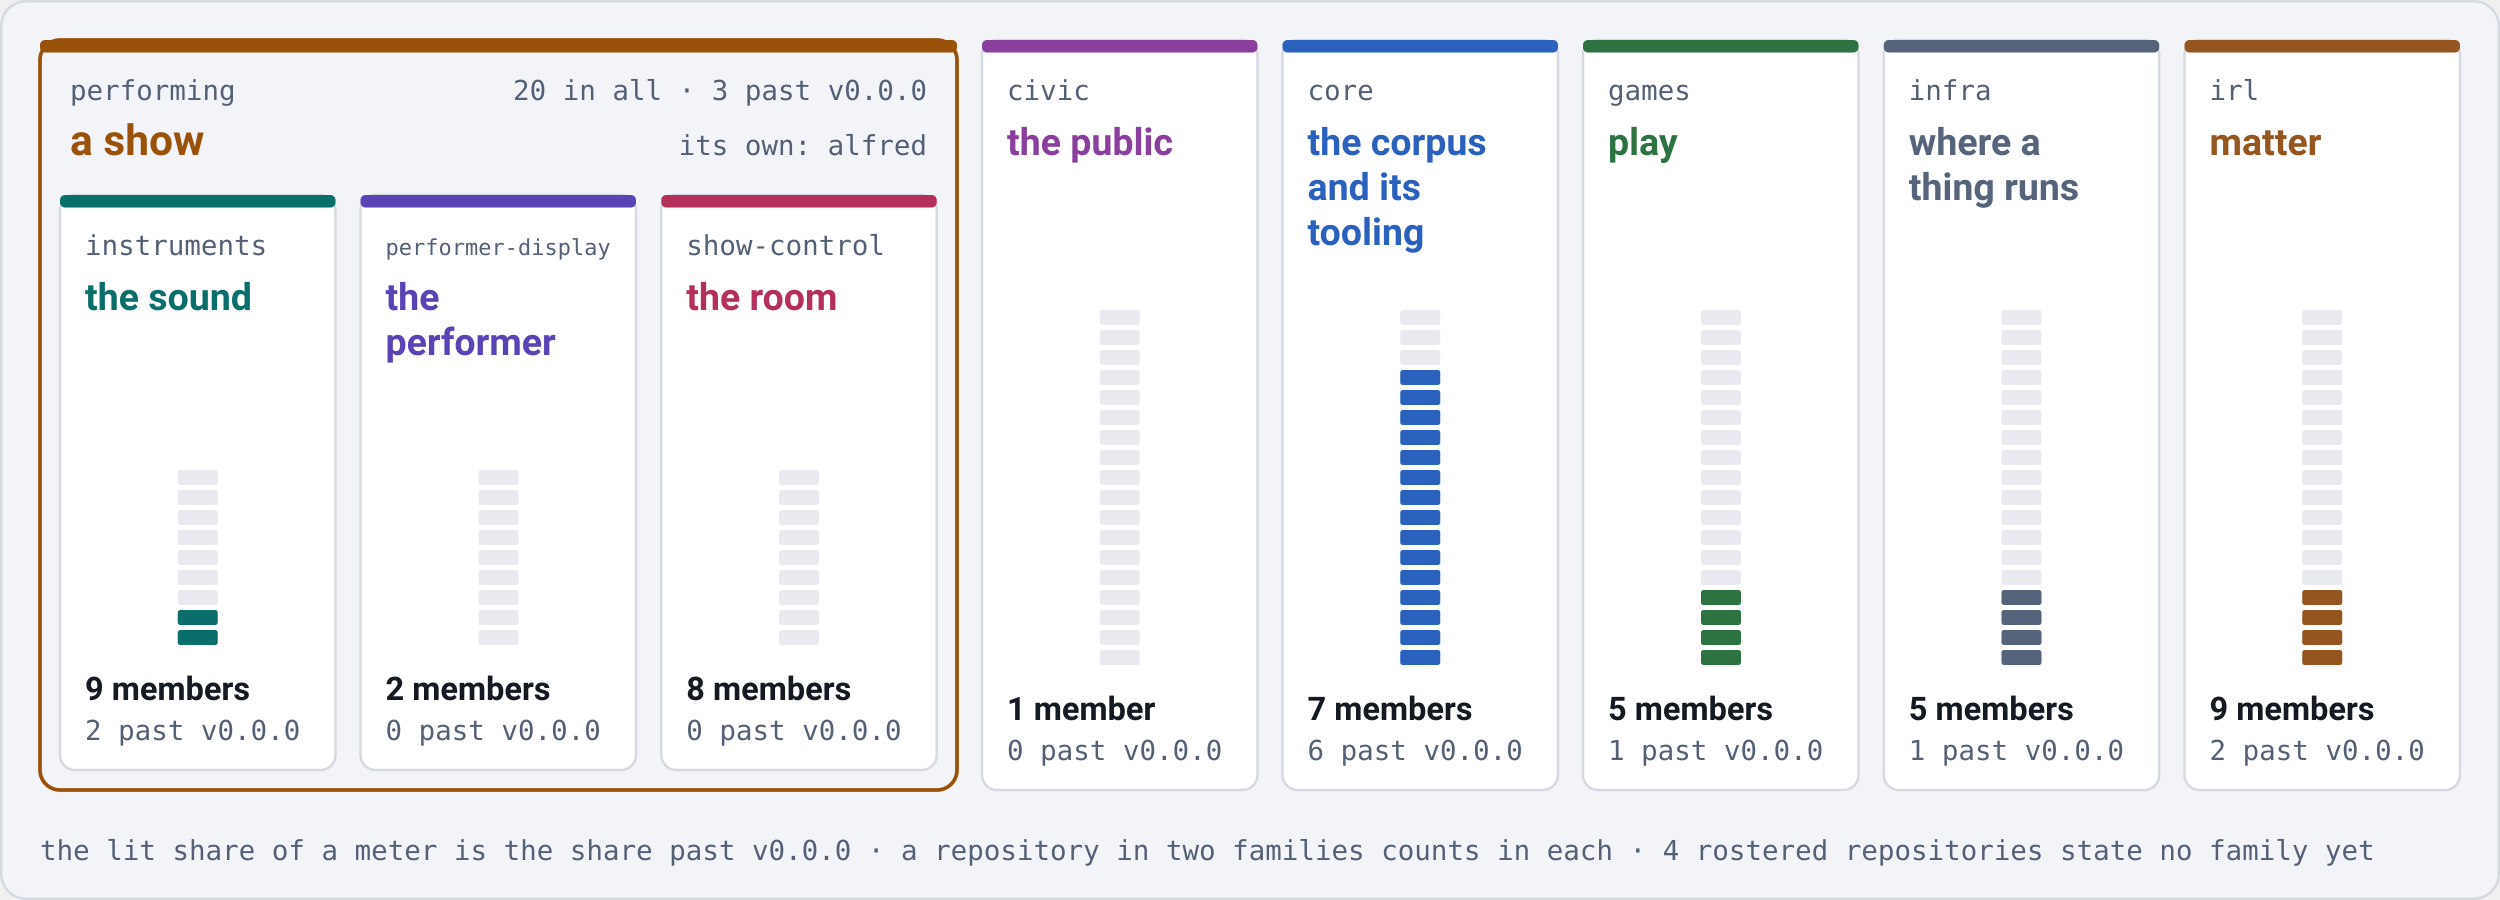
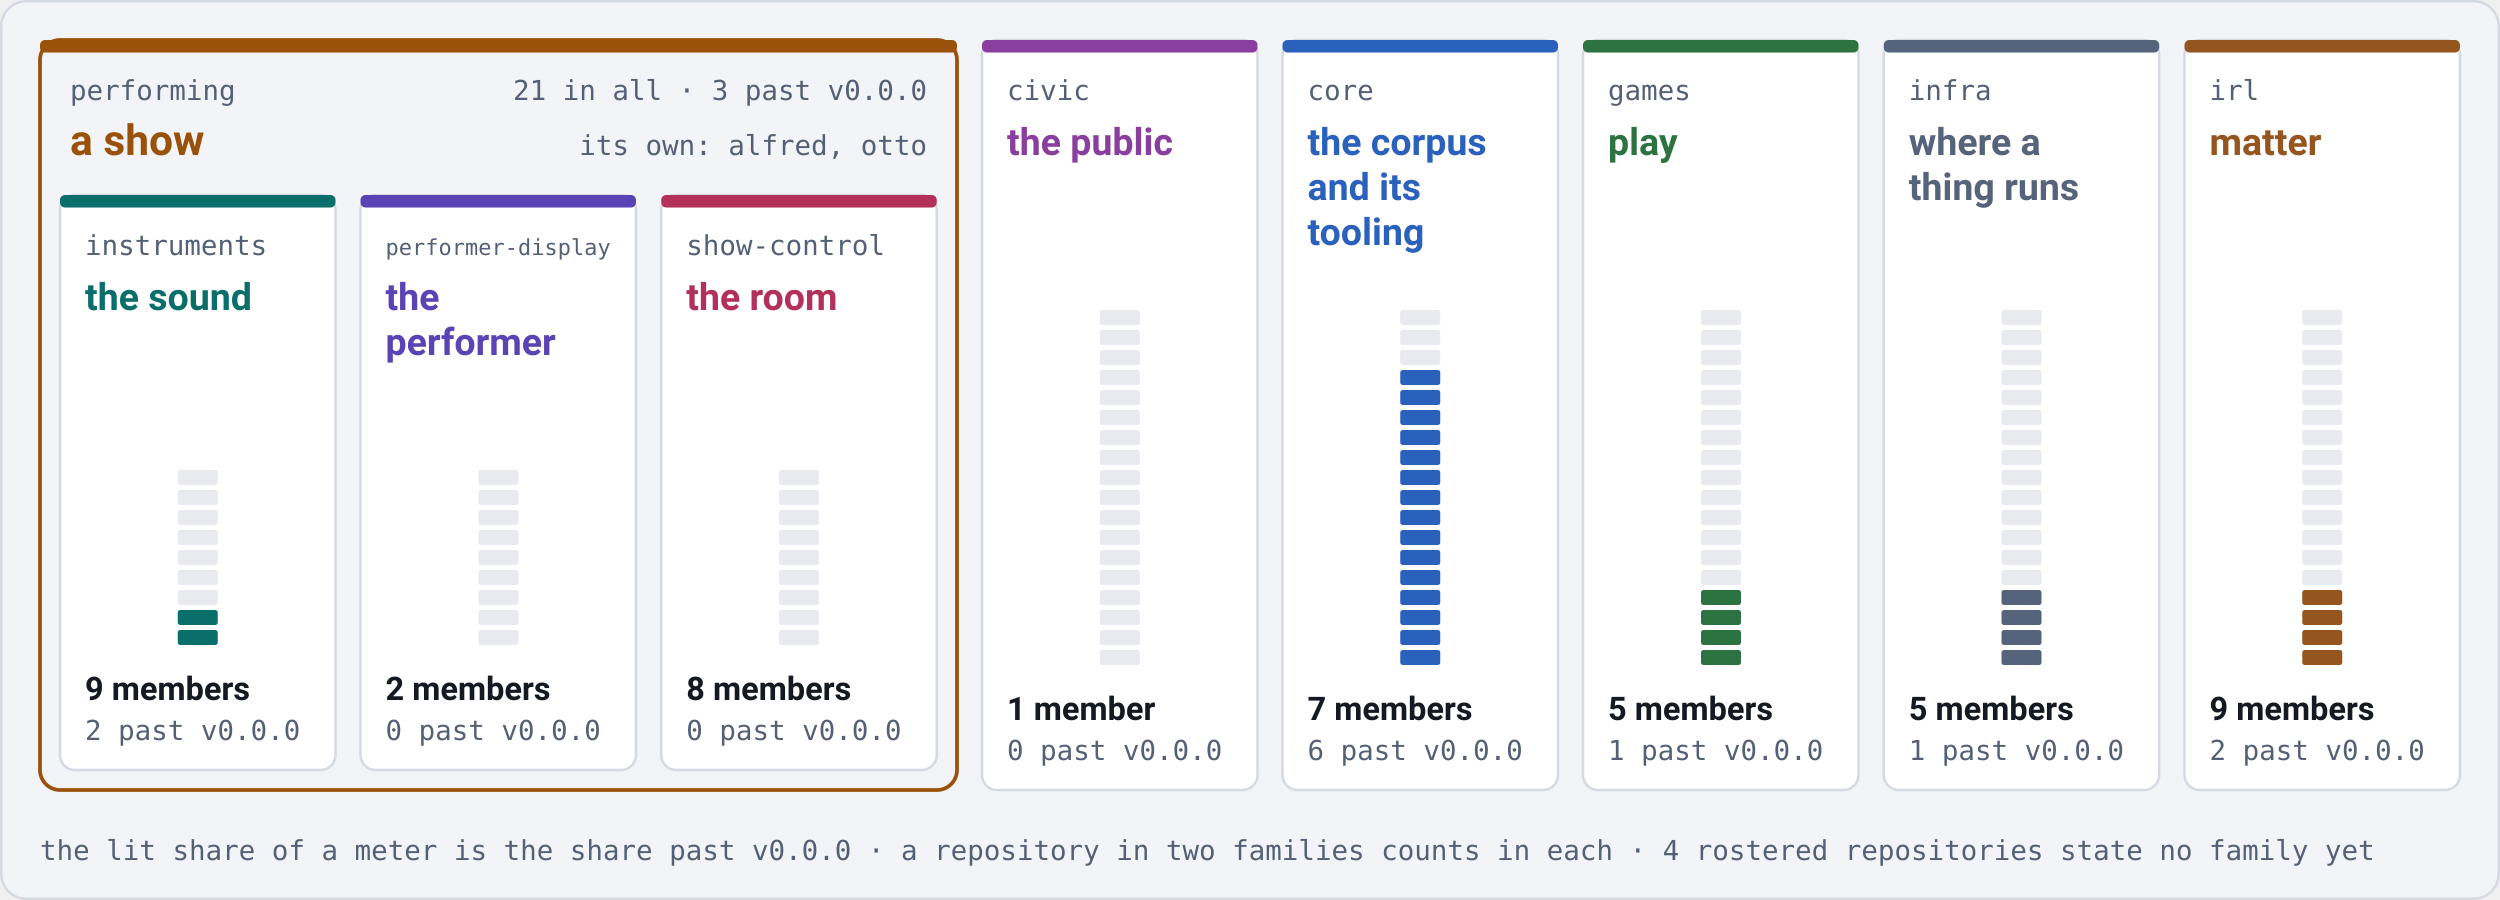
<svg xmlns="http://www.w3.org/2000/svg" width="1000" height="360" viewBox="0 0 1000 360" role="img" aria-label="the QM families, each a column with a meter for the share past v0.0.0">
  <style>text{font-family:'IBM Plex Sans',system-ui,-apple-system,'Segoe UI',Roboto,sans-serif}.mono{font-family:'IBM Plex Mono',ui-monospace,'Cascadia Mono',Consolas,monospace}text{fill:#141922}.muted{fill:#536075}.panel{fill:#f3f4f7;stroke:#d5d9e2}.card{fill:#ffffff;stroke:#d5d9e2}.track{fill:#e8eaf0}.c-civic{fill:#8a3f9e}.s-civic{stroke:#8a3f9e}.c-core{fill:#2a61bd}.s-core{stroke:#2a61bd}.c-games{fill:#2d7241}.s-games{stroke:#2d7241}.c-infra{fill:#55647a}.s-infra{stroke:#55647a}.c-instruments{fill:#0a6f6b}.s-instruments{stroke:#0a6f6b}.c-irl{fill:#94551f}.s-irl{stroke:#94551f}.c-performer-display{fill:#5a43b5}.s-performer-display{stroke:#5a43b5}.c-performing{fill:#9a520b}.s-performing{stroke:#9a520b}.c-show-control{fill:#b3305a}.s-show-control{stroke:#b3305a}@media (prefers-color-scheme: dark){text{fill:#e7eaf1}.muted{fill:#9ba5b7}.panel{fill:#0d1118;stroke:#283143}.card{fill:#151b25;stroke:#283143}.track{fill:#1c2331}.c-civic{fill:#cf8ce0}.s-civic{stroke:#cf8ce0}.c-core{fill:#74a8f6}.s-core{stroke:#74a8f6}.c-games{fill:#73c886}.s-games{stroke:#73c886}.c-infra{fill:#98a7bc}.s-infra{stroke:#98a7bc}.c-instruments{fill:#43c6bf}.s-instruments{stroke:#43c6bf}.c-irl{fill:#dd9b63}.s-irl{stroke:#dd9b63}.c-performer-display{fill:#a693f3}.s-performer-display{stroke:#a693f3}.c-performing{fill:#f2aa4c}.s-performing{stroke:#f2aa4c}.c-show-control{fill:#f0708f}.s-show-control{stroke:#f0708f}}</style>
  <rect class="panel" x="0.5" y="0.5" width="999" height="359" rx="10" />
  <rect class="s-performing" x="16.0" y="16" width="366.8" height="300" rx="8" fill="none" stroke-width="1.5" />
  <rect class="c-performing" x="16.0" y="16" width="366.8" height="5" rx="2" />
  <text class="mono muted" x="28.0" y="40" font-size="11">performing</text>
  <text class="c-performing" x="28.0" y="62" font-size="17" font-weight="700">a show</text>
-   <text class="mono muted" x="370.8" y="40" font-size="11" text-anchor="end">20 in all · 3 past v0.0.0</text>
-   <text class="mono muted" x="370.8" y="62" font-size="11" text-anchor="end">its own: alfred</text>
+   <text class="mono muted" x="370.8" y="40" font-size="11" text-anchor="end">21 in all · 3 past v0.0.0</text>
+   <text class="mono muted" x="370.8" y="62" font-size="11" text-anchor="end">its own: alfred, otto</text>
  <rect class="card" x="24.0" y="78" width="110.2" height="230" rx="6" />
  <rect class="c-instruments" x="24.0" y="78" width="110.2" height="5" rx="2" />
  <text class="mono muted" x="34.0" y="102" font-size="11.0">instruments</text>
  <text class="c-instruments" x="34.0" y="124" font-size="15" font-weight="700">the sound</text>
  <rect class="c-instruments" x="71.1" y="252" width="16" height="6" rx="1" />
  <rect class="c-instruments" x="71.1" y="244" width="16" height="6" rx="1" />
  <rect class="track" x="71.1" y="236" width="16" height="6" rx="1" />
  <rect class="track" x="71.1" y="228" width="16" height="6" rx="1" />
  <rect class="track" x="71.1" y="220" width="16" height="6" rx="1" />
  <rect class="track" x="71.1" y="212" width="16" height="6" rx="1" />
  <rect class="track" x="71.1" y="204" width="16" height="6" rx="1" />
  <rect class="track" x="71.1" y="196" width="16" height="6" rx="1" />
  <rect class="track" x="71.1" y="188" width="16" height="6" rx="1" />
  <text x="34.0" y="280" font-size="13" font-weight="700">9 members</text>
  <text class="mono muted" x="34.0" y="296" font-size="11">2 past v0.0.0</text>
  <rect class="card" x="144.2" y="78" width="110.2" height="230" rx="6" />
  <rect class="c-performer-display" x="144.2" y="78" width="110.2" height="5" rx="2" />
  <text class="mono muted" x="154.2" y="102" font-size="8.8">performer-display</text>
  <text class="c-performer-display" x="154.2" y="124" font-size="15" font-weight="700">the</text>
  <text class="c-performer-display" x="154.2" y="142" font-size="15" font-weight="700">performer</text>
  <rect class="track" x="191.4" y="252" width="16" height="6" rx="1" />
  <rect class="track" x="191.4" y="244" width="16" height="6" rx="1" />
  <rect class="track" x="191.4" y="236" width="16" height="6" rx="1" />
  <rect class="track" x="191.4" y="228" width="16" height="6" rx="1" />
  <rect class="track" x="191.4" y="220" width="16" height="6" rx="1" />
  <rect class="track" x="191.4" y="212" width="16" height="6" rx="1" />
  <rect class="track" x="191.4" y="204" width="16" height="6" rx="1" />
  <rect class="track" x="191.4" y="196" width="16" height="6" rx="1" />
  <rect class="track" x="191.4" y="188" width="16" height="6" rx="1" />
  <text x="154.2" y="280" font-size="13" font-weight="700">2 members</text>
  <text class="mono muted" x="154.2" y="296" font-size="11">0 past v0.0.0</text>
  <rect class="card" x="264.5" y="78" width="110.2" height="230" rx="6" />
  <rect class="c-show-control" x="264.5" y="78" width="110.2" height="5" rx="2" />
  <text class="mono muted" x="274.5" y="102" font-size="11.0">show-control</text>
  <text class="c-show-control" x="274.5" y="124" font-size="15" font-weight="700">the room</text>
  <rect class="track" x="311.6" y="252" width="16" height="6" rx="1" />
  <rect class="track" x="311.6" y="244" width="16" height="6" rx="1" />
  <rect class="track" x="311.6" y="236" width="16" height="6" rx="1" />
  <rect class="track" x="311.6" y="228" width="16" height="6" rx="1" />
  <rect class="track" x="311.6" y="220" width="16" height="6" rx="1" />
  <rect class="track" x="311.6" y="212" width="16" height="6" rx="1" />
  <rect class="track" x="311.6" y="204" width="16" height="6" rx="1" />
  <rect class="track" x="311.6" y="196" width="16" height="6" rx="1" />
  <rect class="track" x="311.6" y="188" width="16" height="6" rx="1" />
  <text x="274.5" y="280" font-size="13" font-weight="700">8 members</text>
  <text class="mono muted" x="274.5" y="296" font-size="11">0 past v0.0.0</text>
  <rect class="card" x="392.8" y="16" width="110.2" height="300" rx="6" />
  <rect class="c-civic" x="392.8" y="16" width="110.2" height="5" rx="2" />
  <text class="mono muted" x="402.8" y="40" font-size="11.0">civic</text>
  <text class="c-civic" x="402.8" y="62" font-size="15" font-weight="700">the public</text>
  <rect class="track" x="439.9" y="260" width="16" height="6" rx="1" />
  <rect class="track" x="439.9" y="252" width="16" height="6" rx="1" />
  <rect class="track" x="439.9" y="244" width="16" height="6" rx="1" />
  <rect class="track" x="439.9" y="236" width="16" height="6" rx="1" />
  <rect class="track" x="439.9" y="228" width="16" height="6" rx="1" />
  <rect class="track" x="439.9" y="220" width="16" height="6" rx="1" />
  <rect class="track" x="439.9" y="212" width="16" height="6" rx="1" />
  <rect class="track" x="439.9" y="204" width="16" height="6" rx="1" />
  <rect class="track" x="439.9" y="196" width="16" height="6" rx="1" />
  <rect class="track" x="439.9" y="188" width="16" height="6" rx="1" />
  <rect class="track" x="439.9" y="180" width="16" height="6" rx="1" />
  <rect class="track" x="439.9" y="172" width="16" height="6" rx="1" />
  <rect class="track" x="439.9" y="164" width="16" height="6" rx="1" />
  <rect class="track" x="439.9" y="156" width="16" height="6" rx="1" />
  <rect class="track" x="439.9" y="148" width="16" height="6" rx="1" />
  <rect class="track" x="439.9" y="140" width="16" height="6" rx="1" />
  <rect class="track" x="439.9" y="132" width="16" height="6" rx="1" />
  <rect class="track" x="439.9" y="124" width="16" height="6" rx="1" />
  <text x="402.8" y="288" font-size="13" font-weight="700">1 member</text>
  <text class="mono muted" x="402.8" y="304" font-size="11">0 past v0.0.0</text>
  <rect class="card" x="513.0" y="16" width="110.2" height="300" rx="6" />
  <rect class="c-core" x="513.0" y="16" width="110.2" height="5" rx="2" />
  <text class="mono muted" x="523.0" y="40" font-size="11.0">core</text>
  <text class="c-core" x="523.0" y="62" font-size="15" font-weight="700">the corpus</text>
  <text class="c-core" x="523.0" y="80" font-size="15" font-weight="700">and its</text>
  <text class="c-core" x="523.0" y="98" font-size="15" font-weight="700">tooling</text>
  <rect class="c-core" x="560.1" y="260" width="16" height="6" rx="1" />
  <rect class="c-core" x="560.1" y="252" width="16" height="6" rx="1" />
  <rect class="c-core" x="560.1" y="244" width="16" height="6" rx="1" />
  <rect class="c-core" x="560.1" y="236" width="16" height="6" rx="1" />
  <rect class="c-core" x="560.1" y="228" width="16" height="6" rx="1" />
  <rect class="c-core" x="560.1" y="220" width="16" height="6" rx="1" />
  <rect class="c-core" x="560.1" y="212" width="16" height="6" rx="1" />
  <rect class="c-core" x="560.1" y="204" width="16" height="6" rx="1" />
  <rect class="c-core" x="560.1" y="196" width="16" height="6" rx="1" />
  <rect class="c-core" x="560.1" y="188" width="16" height="6" rx="1" />
  <rect class="c-core" x="560.1" y="180" width="16" height="6" rx="1" />
  <rect class="c-core" x="560.1" y="172" width="16" height="6" rx="1" />
  <rect class="c-core" x="560.1" y="164" width="16" height="6" rx="1" />
  <rect class="c-core" x="560.1" y="156" width="16" height="6" rx="1" />
  <rect class="c-core" x="560.1" y="148" width="16" height="6" rx="1" />
  <rect class="track" x="560.1" y="140" width="16" height="6" rx="1" />
  <rect class="track" x="560.1" y="132" width="16" height="6" rx="1" />
  <rect class="track" x="560.1" y="124" width="16" height="6" rx="1" />
  <text x="523.0" y="288" font-size="13" font-weight="700">7 members</text>
  <text class="mono muted" x="523.0" y="304" font-size="11">6 past v0.0.0</text>
  <rect class="card" x="633.2" y="16" width="110.2" height="300" rx="6" />
  <rect class="c-games" x="633.2" y="16" width="110.2" height="5" rx="2" />
  <text class="mono muted" x="643.2" y="40" font-size="11.0">games</text>
  <text class="c-games" x="643.2" y="62" font-size="15" font-weight="700">play</text>
  <rect class="c-games" x="680.4" y="260" width="16" height="6" rx="1" />
  <rect class="c-games" x="680.4" y="252" width="16" height="6" rx="1" />
  <rect class="c-games" x="680.4" y="244" width="16" height="6" rx="1" />
  <rect class="c-games" x="680.4" y="236" width="16" height="6" rx="1" />
  <rect class="track" x="680.4" y="228" width="16" height="6" rx="1" />
  <rect class="track" x="680.4" y="220" width="16" height="6" rx="1" />
  <rect class="track" x="680.4" y="212" width="16" height="6" rx="1" />
  <rect class="track" x="680.4" y="204" width="16" height="6" rx="1" />
  <rect class="track" x="680.4" y="196" width="16" height="6" rx="1" />
  <rect class="track" x="680.4" y="188" width="16" height="6" rx="1" />
  <rect class="track" x="680.4" y="180" width="16" height="6" rx="1" />
  <rect class="track" x="680.4" y="172" width="16" height="6" rx="1" />
  <rect class="track" x="680.4" y="164" width="16" height="6" rx="1" />
  <rect class="track" x="680.4" y="156" width="16" height="6" rx="1" />
  <rect class="track" x="680.4" y="148" width="16" height="6" rx="1" />
  <rect class="track" x="680.4" y="140" width="16" height="6" rx="1" />
  <rect class="track" x="680.4" y="132" width="16" height="6" rx="1" />
  <rect class="track" x="680.4" y="124" width="16" height="6" rx="1" />
  <text x="643.2" y="288" font-size="13" font-weight="700">5 members</text>
  <text class="mono muted" x="643.2" y="304" font-size="11">1 past v0.0.0</text>
  <rect class="card" x="753.5" y="16" width="110.2" height="300" rx="6" />
  <rect class="c-infra" x="753.5" y="16" width="110.2" height="5" rx="2" />
  <text class="mono muted" x="763.5" y="40" font-size="11.0">infra</text>
  <text class="c-infra" x="763.5" y="62" font-size="15" font-weight="700">where a</text>
  <text class="c-infra" x="763.5" y="80" font-size="15" font-weight="700">thing runs</text>
  <rect class="c-infra" x="800.6" y="260" width="16" height="6" rx="1" />
  <rect class="c-infra" x="800.6" y="252" width="16" height="6" rx="1" />
  <rect class="c-infra" x="800.6" y="244" width="16" height="6" rx="1" />
  <rect class="c-infra" x="800.6" y="236" width="16" height="6" rx="1" />
  <rect class="track" x="800.6" y="228" width="16" height="6" rx="1" />
  <rect class="track" x="800.6" y="220" width="16" height="6" rx="1" />
  <rect class="track" x="800.6" y="212" width="16" height="6" rx="1" />
  <rect class="track" x="800.6" y="204" width="16" height="6" rx="1" />
  <rect class="track" x="800.6" y="196" width="16" height="6" rx="1" />
  <rect class="track" x="800.6" y="188" width="16" height="6" rx="1" />
  <rect class="track" x="800.6" y="180" width="16" height="6" rx="1" />
  <rect class="track" x="800.6" y="172" width="16" height="6" rx="1" />
  <rect class="track" x="800.6" y="164" width="16" height="6" rx="1" />
  <rect class="track" x="800.6" y="156" width="16" height="6" rx="1" />
  <rect class="track" x="800.6" y="148" width="16" height="6" rx="1" />
  <rect class="track" x="800.6" y="140" width="16" height="6" rx="1" />
  <rect class="track" x="800.6" y="132" width="16" height="6" rx="1" />
  <rect class="track" x="800.6" y="124" width="16" height="6" rx="1" />
  <text x="763.5" y="288" font-size="13" font-weight="700">5 members</text>
  <text class="mono muted" x="763.5" y="304" font-size="11">1 past v0.0.0</text>
  <rect class="card" x="873.8" y="16" width="110.2" height="300" rx="6" />
  <rect class="c-irl" x="873.8" y="16" width="110.2" height="5" rx="2" />
  <text class="mono muted" x="883.8" y="40" font-size="11.0">irl</text>
  <text class="c-irl" x="883.8" y="62" font-size="15" font-weight="700">matter</text>
  <rect class="c-irl" x="920.9" y="260" width="16" height="6" rx="1" />
  <rect class="c-irl" x="920.9" y="252" width="16" height="6" rx="1" />
  <rect class="c-irl" x="920.9" y="244" width="16" height="6" rx="1" />
  <rect class="c-irl" x="920.9" y="236" width="16" height="6" rx="1" />
  <rect class="track" x="920.9" y="228" width="16" height="6" rx="1" />
  <rect class="track" x="920.9" y="220" width="16" height="6" rx="1" />
  <rect class="track" x="920.9" y="212" width="16" height="6" rx="1" />
  <rect class="track" x="920.9" y="204" width="16" height="6" rx="1" />
  <rect class="track" x="920.9" y="196" width="16" height="6" rx="1" />
  <rect class="track" x="920.9" y="188" width="16" height="6" rx="1" />
  <rect class="track" x="920.9" y="180" width="16" height="6" rx="1" />
  <rect class="track" x="920.9" y="172" width="16" height="6" rx="1" />
  <rect class="track" x="920.9" y="164" width="16" height="6" rx="1" />
  <rect class="track" x="920.9" y="156" width="16" height="6" rx="1" />
  <rect class="track" x="920.9" y="148" width="16" height="6" rx="1" />
  <rect class="track" x="920.9" y="140" width="16" height="6" rx="1" />
  <rect class="track" x="920.9" y="132" width="16" height="6" rx="1" />
  <rect class="track" x="920.9" y="124" width="16" height="6" rx="1" />
  <text x="883.8" y="288" font-size="13" font-weight="700">9 members</text>
  <text class="mono muted" x="883.8" y="304" font-size="11">2 past v0.0.0</text>
  <text class="mono muted" x="16" y="344" font-size="11">the lit share of a meter is the share past v0.0.0 · a repository in two families counts in each · 4 rostered repositories state no family yet</text>
</svg>
